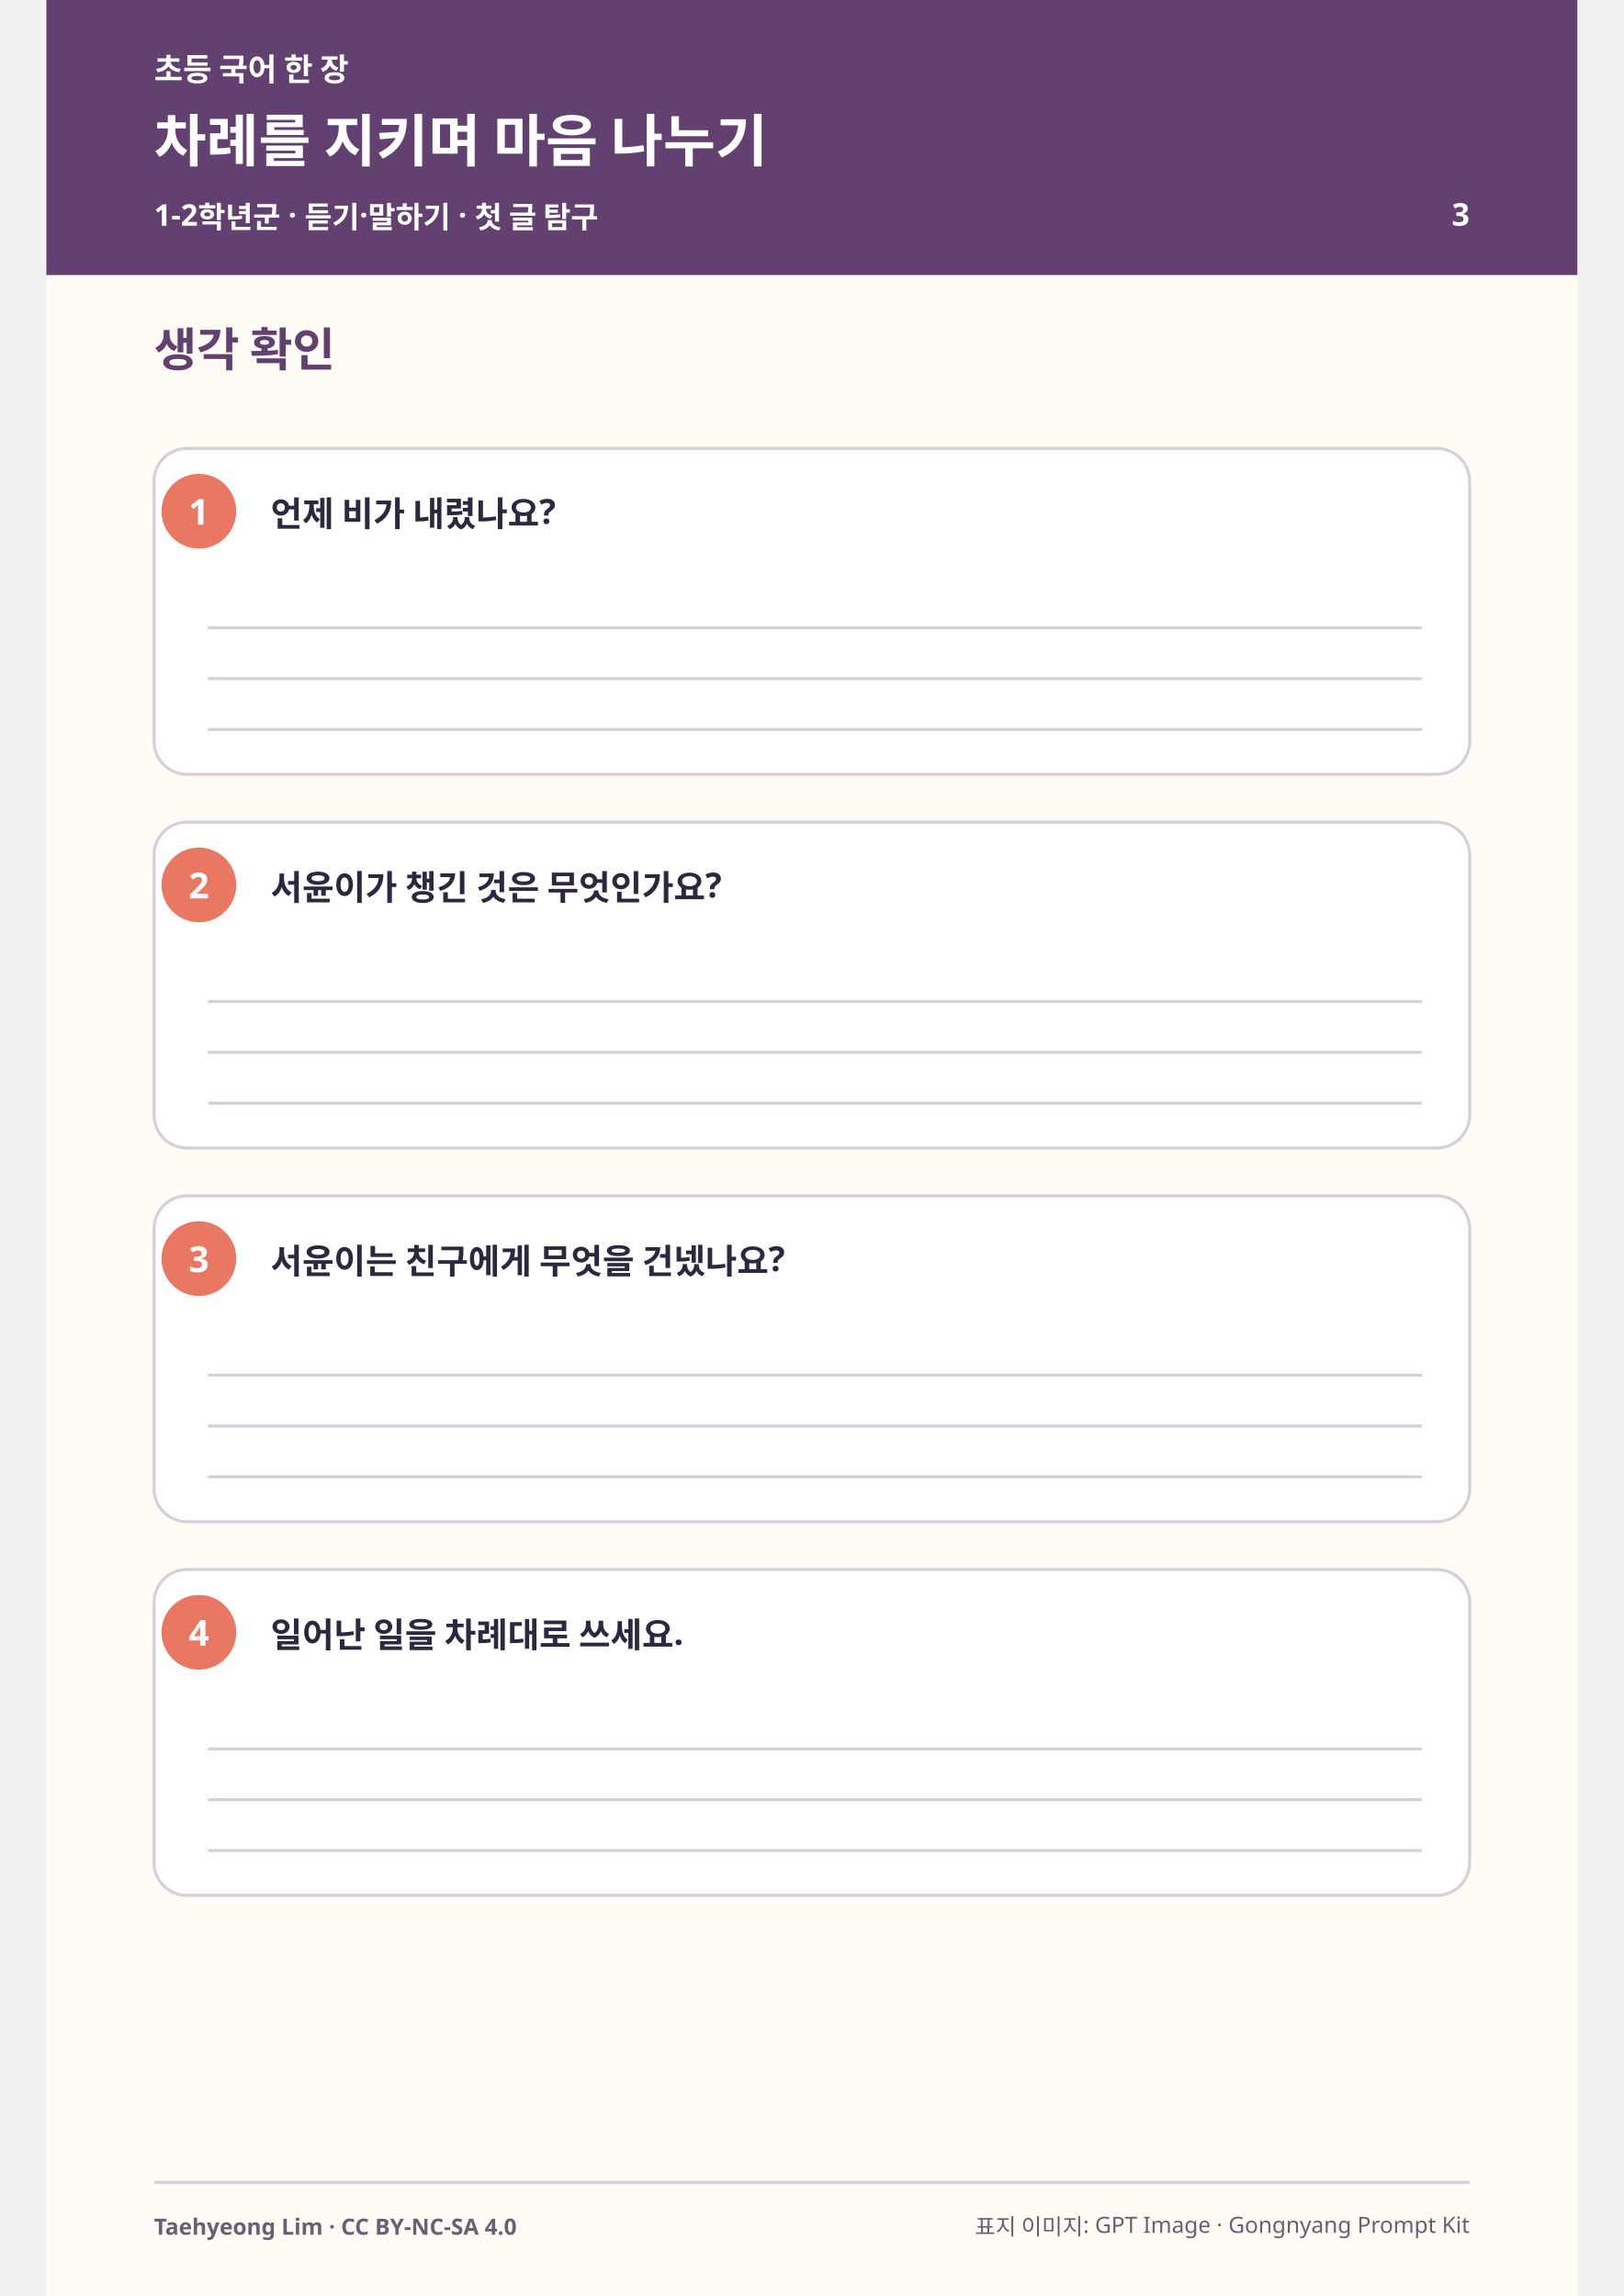
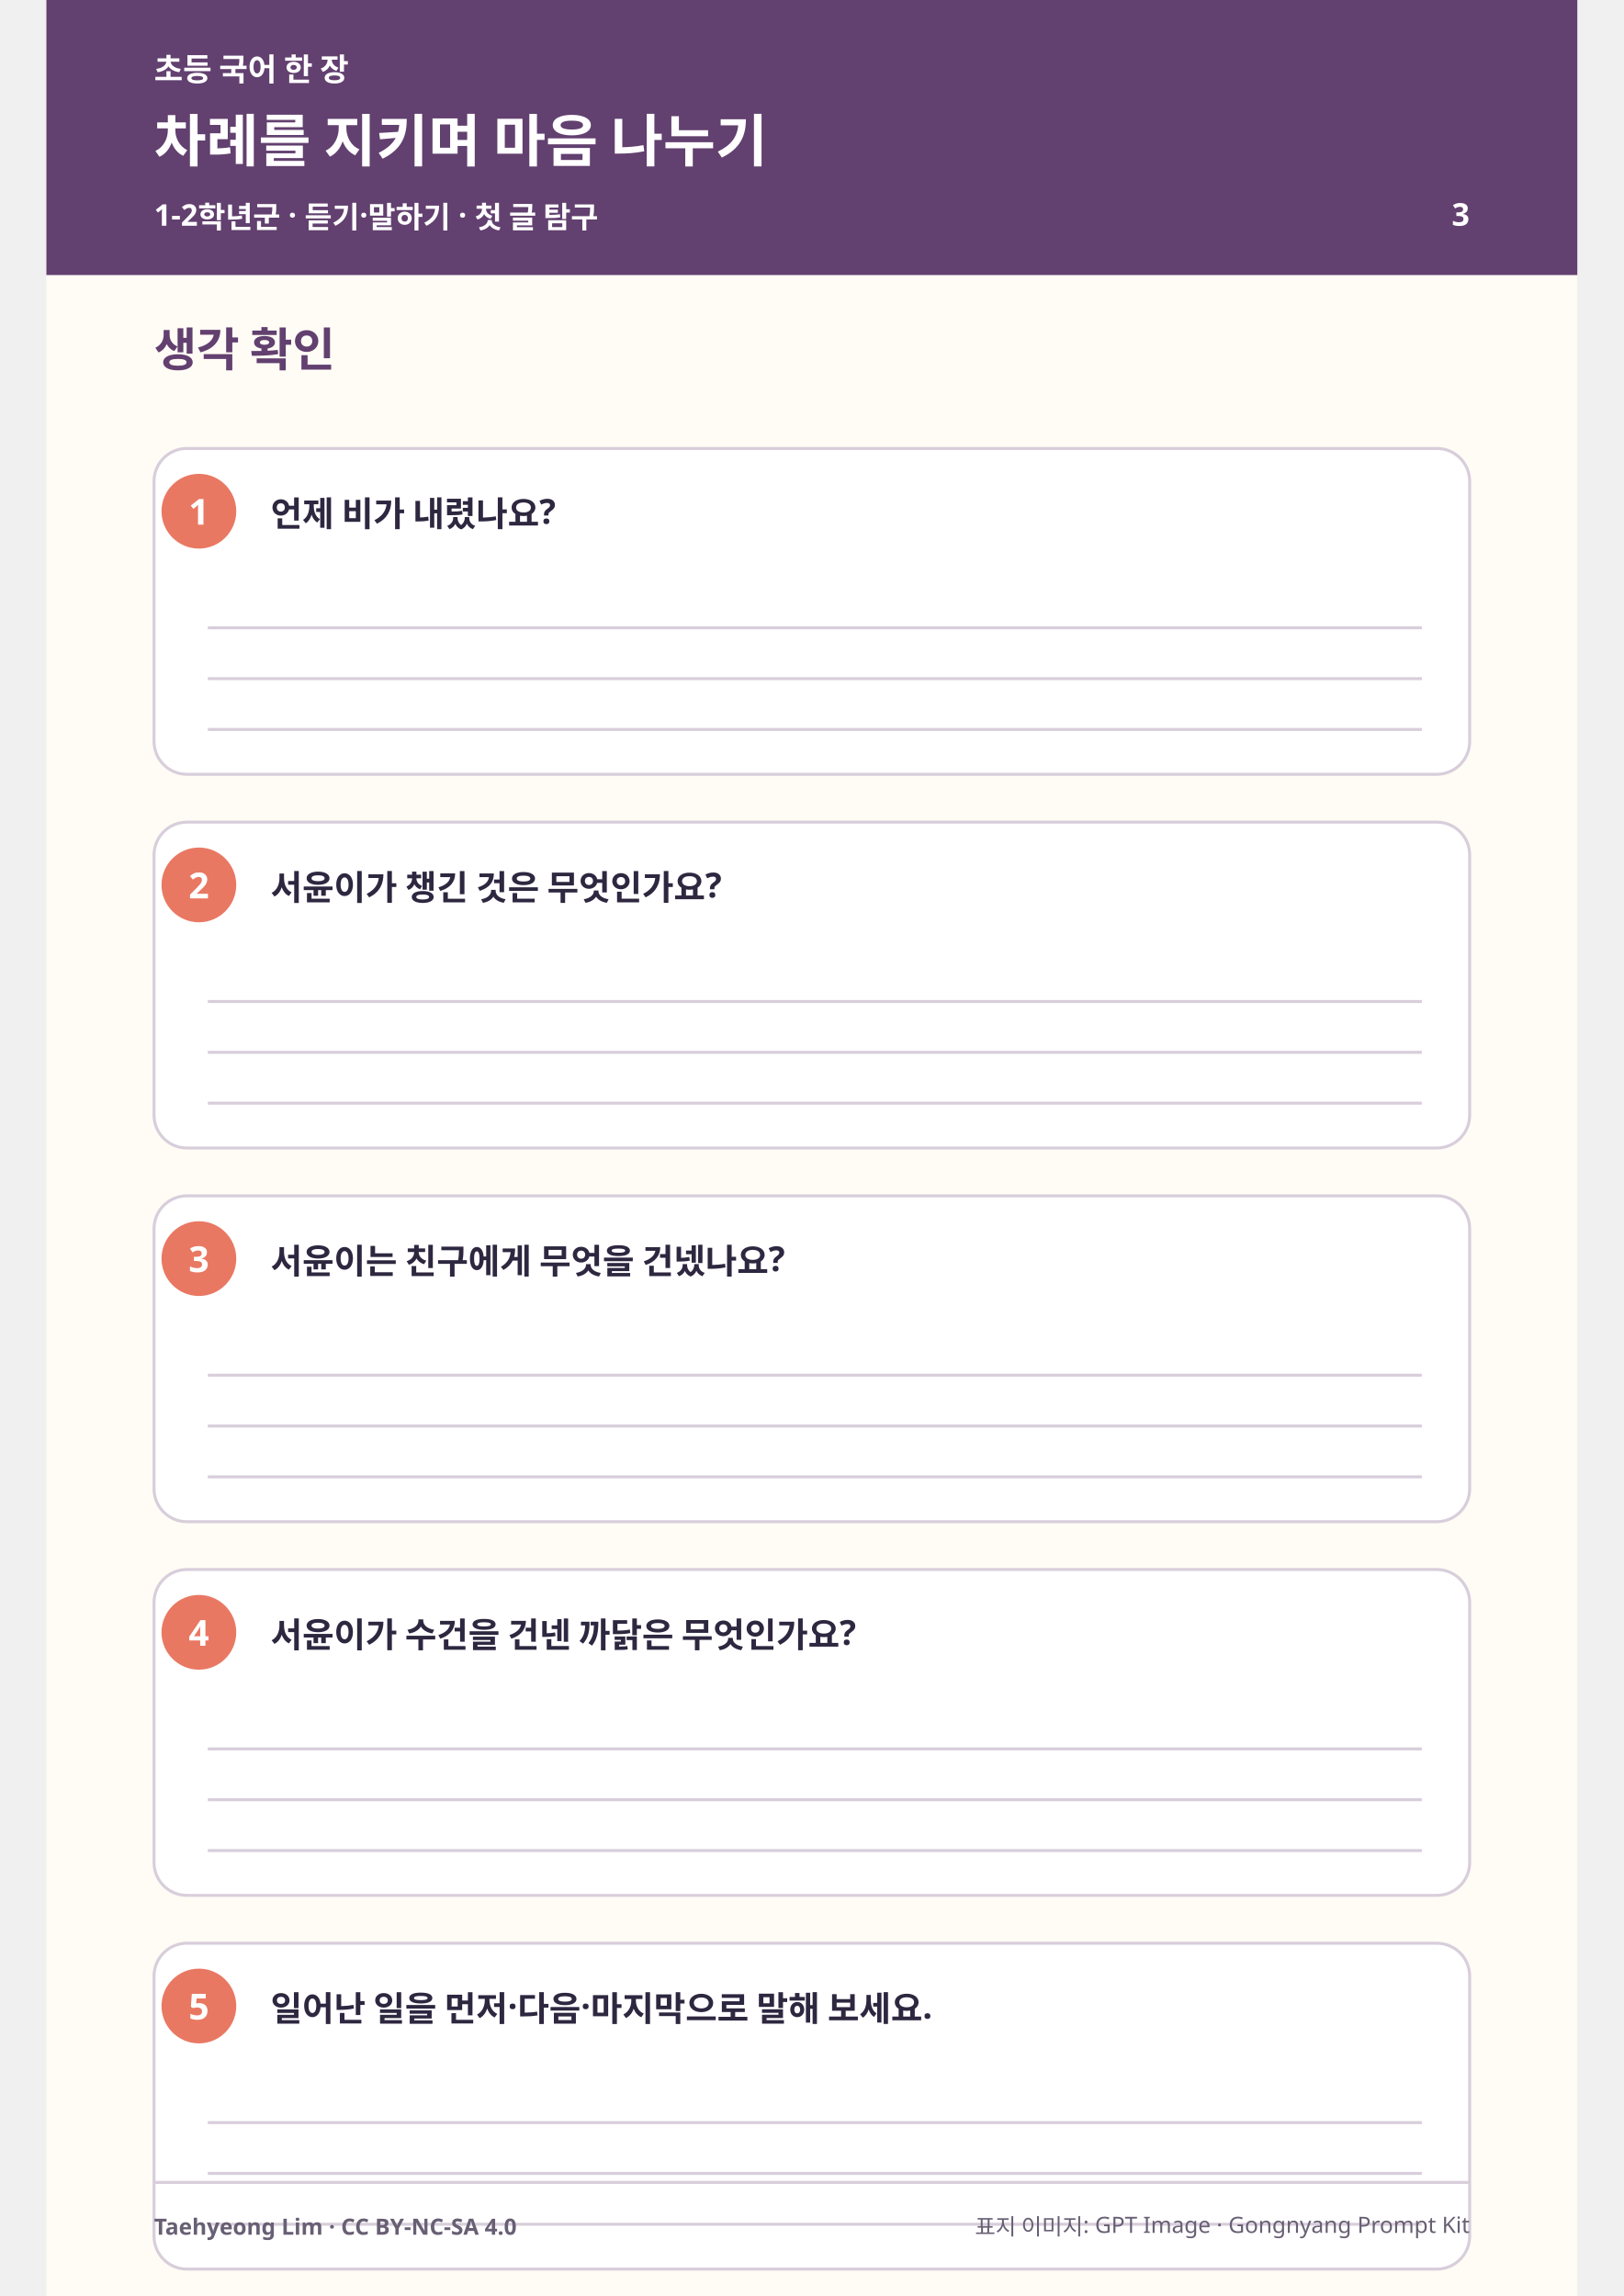
<svg xmlns="http://www.w3.org/2000/svg" width="210mm" height="297mm" viewBox="0 0 1024 1536">
  <rect width="1024" height="1536" fill="#FFFCF5" />
  <rect width="1024" height="184" fill="#62406F" />
  <text x="72" y="54" font-family="Apple SD Gothic Neo, Noto Sans KR, sans-serif" font-size="21" font-weight="700" fill="#FFF" text-anchor="start">초등 국어 한 장</text>
  <text x="72" y="108" font-family="Apple SD Gothic Neo, Noto Sans KR, sans-serif" font-size="38" font-weight="800" fill="#FFF" text-anchor="start">차례를 지키며 마음 나누기</text>
  <text x="72" y="151" font-family="Apple SD Gothic Neo, Noto Sans KR, sans-serif" font-size="20" font-weight="600" fill="#FFF" text-anchor="start">1-2학년군 · 듣기·말하기 · 첫 글 탐구</text>
  <text x="952" y="151" font-family="Apple SD Gothic Neo, Noto Sans KR, sans-serif" font-size="21" font-weight="700" fill="#FFF" text-anchor="end">3</text>
  <text x="72" y="245" font-family="Apple SD Gothic Neo, Noto Sans KR, sans-serif" font-size="31" font-weight="800" fill="#62406F" text-anchor="start">생각 확인</text>
  <rect x="72" y="300" width="880" height="218" rx="22" fill="#FFF" stroke="#D8CEDB" stroke-width="2" />
  <circle cx="102" cy="342" r="25" fill="#E97863" />
  <text x="102" y="351" font-family="Apple SD Gothic Neo, Noto Sans KR, sans-serif" font-size="24" font-weight="800" fill="#FFF" text-anchor="middle">1</text>
  <text x="150" y="352" font-family="Apple SD Gothic Neo, Noto Sans KR, sans-serif" font-size="23" font-weight="680" fill="#2E2740">
    <tspan x="150" dy="0">언제 비가 내렸나요?</tspan>
  </text>
  <line x1="108" y1="420" x2="920" y2="420" stroke="#D8CEDB" stroke-width="2" />
  <line x1="108" y1="454" x2="920" y2="454" stroke="#D8CEDB" stroke-width="2" />
  <line x1="108" y1="488" x2="920" y2="488" stroke="#D8CEDB" stroke-width="2" />
  <rect x="72" y="550" width="880" height="218" rx="22" fill="#FFF" stroke="#D8CEDB" stroke-width="2" />
  <circle cx="102" cy="592" r="25" fill="#E97863" />
  <text x="102" y="601" font-family="Apple SD Gothic Neo, Noto Sans KR, sans-serif" font-size="24" font-weight="800" fill="#FFF" text-anchor="middle">2</text>
  <text x="150" y="602" font-family="Apple SD Gothic Neo, Noto Sans KR, sans-serif" font-size="23" font-weight="680" fill="#2E2740">
    <tspan x="150" dy="0">서윤이가 챙긴 것은 무엇인가요?</tspan>
  </text>
  <line x1="108" y1="670" x2="920" y2="670" stroke="#D8CEDB" stroke-width="2" />
  <line x1="108" y1="704" x2="920" y2="704" stroke="#D8CEDB" stroke-width="2" />
  <line x1="108" y1="738" x2="920" y2="738" stroke="#D8CEDB" stroke-width="2" />
  <rect x="72" y="800" width="880" height="218" rx="22" fill="#FFF" stroke="#D8CEDB" stroke-width="2" />
  <circle cx="102" cy="842" r="25" fill="#E97863" />
  <text x="102" y="851" font-family="Apple SD Gothic Neo, Noto Sans KR, sans-serif" font-size="24" font-weight="800" fill="#FFF" text-anchor="middle">3</text>
  <text x="150" y="852" font-family="Apple SD Gothic Neo, Noto Sans KR, sans-serif" font-size="23" font-weight="680" fill="#2E2740">
    <tspan x="150" dy="0">서윤이는 친구에게 무엇을 건넸나요?</tspan>
  </text>
  <line x1="108" y1="920" x2="920" y2="920" stroke="#D8CEDB" stroke-width="2" />
  <line x1="108" y1="954" x2="920" y2="954" stroke="#D8CEDB" stroke-width="2" />
  <line x1="108" y1="988" x2="920" y2="988" stroke="#D8CEDB" stroke-width="2" />
  <rect x="72" y="1050" width="880" height="218" rx="22" fill="#FFF" stroke="#D8CEDB" stroke-width="2" />
  <circle cx="102" cy="1092" r="25" fill="#E97863" />
  <text x="102" y="1101" font-family="Apple SD Gothic Neo, Noto Sans KR, sans-serif" font-size="24" font-weight="800" fill="#FFF" text-anchor="middle">4</text>
  <text x="150" y="1102" font-family="Apple SD Gothic Neo, Noto Sans KR, sans-serif" font-size="23" font-weight="680" fill="#2E2740">
-     <tspan x="150" dy="0">일어난 일을 차례대로 쓰세요.</tspan>
+     <tspan x="150" dy="0">서윤이가 수건을 건넨 까닭은 무엇인가요?</tspan>
  </text>
  <line x1="108" y1="1170" x2="920" y2="1170" stroke="#D8CEDB" stroke-width="2" />
  <line x1="108" y1="1204" x2="920" y2="1204" stroke="#D8CEDB" stroke-width="2" />
  <line x1="108" y1="1238" x2="920" y2="1238" stroke="#D8CEDB" stroke-width="2" />
+   <rect x="72" y="1300" width="880" height="218" rx="22" fill="#FFF" stroke="#D8CEDB" stroke-width="2" />
+   <circle cx="102" cy="1342" r="25" fill="#E97863" />
+   <text x="102" y="1351" font-family="Apple SD Gothic Neo, Noto Sans KR, sans-serif" font-size="24" font-weight="800" fill="#FFF" text-anchor="middle">5</text>
+   <text x="150" y="1352" font-family="Apple SD Gothic Neo, Noto Sans KR, sans-serif" font-size="23" font-weight="680" fill="#2E2740">
+     <tspan x="150" dy="0">일어난 일을 먼저·다음·마지막으로 말해 보세요.</tspan>
+   </text>
+   <line x1="108" y1="1420" x2="920" y2="1420" stroke="#D8CEDB" stroke-width="2" />
+   <line x1="108" y1="1454" x2="920" y2="1454" stroke="#D8CEDB" stroke-width="2" />
+   <line x1="108" y1="1488" x2="920" y2="1488" stroke="#D8CEDB" stroke-width="2" />
  <line x1="72" y1="1460" x2="952" y2="1460" stroke="#D8CEDB" stroke-width="2" />
  <text x="72" y="1495" font-family="Apple SD Gothic Neo, Noto Sans KR, sans-serif" font-size="15" font-weight="600" fill="#685F74" text-anchor="start">Taehyeong Lim · CC BY-NC-SA 4.0</text>
  <text x="952" y="1495" font-family="Apple SD Gothic Neo, Noto Sans KR, sans-serif" font-size="15" font-weight="500" fill="#685F74" text-anchor="end">표지 이미지: GPT Image · Gongnyang Prompt Kit</text>
</svg>
